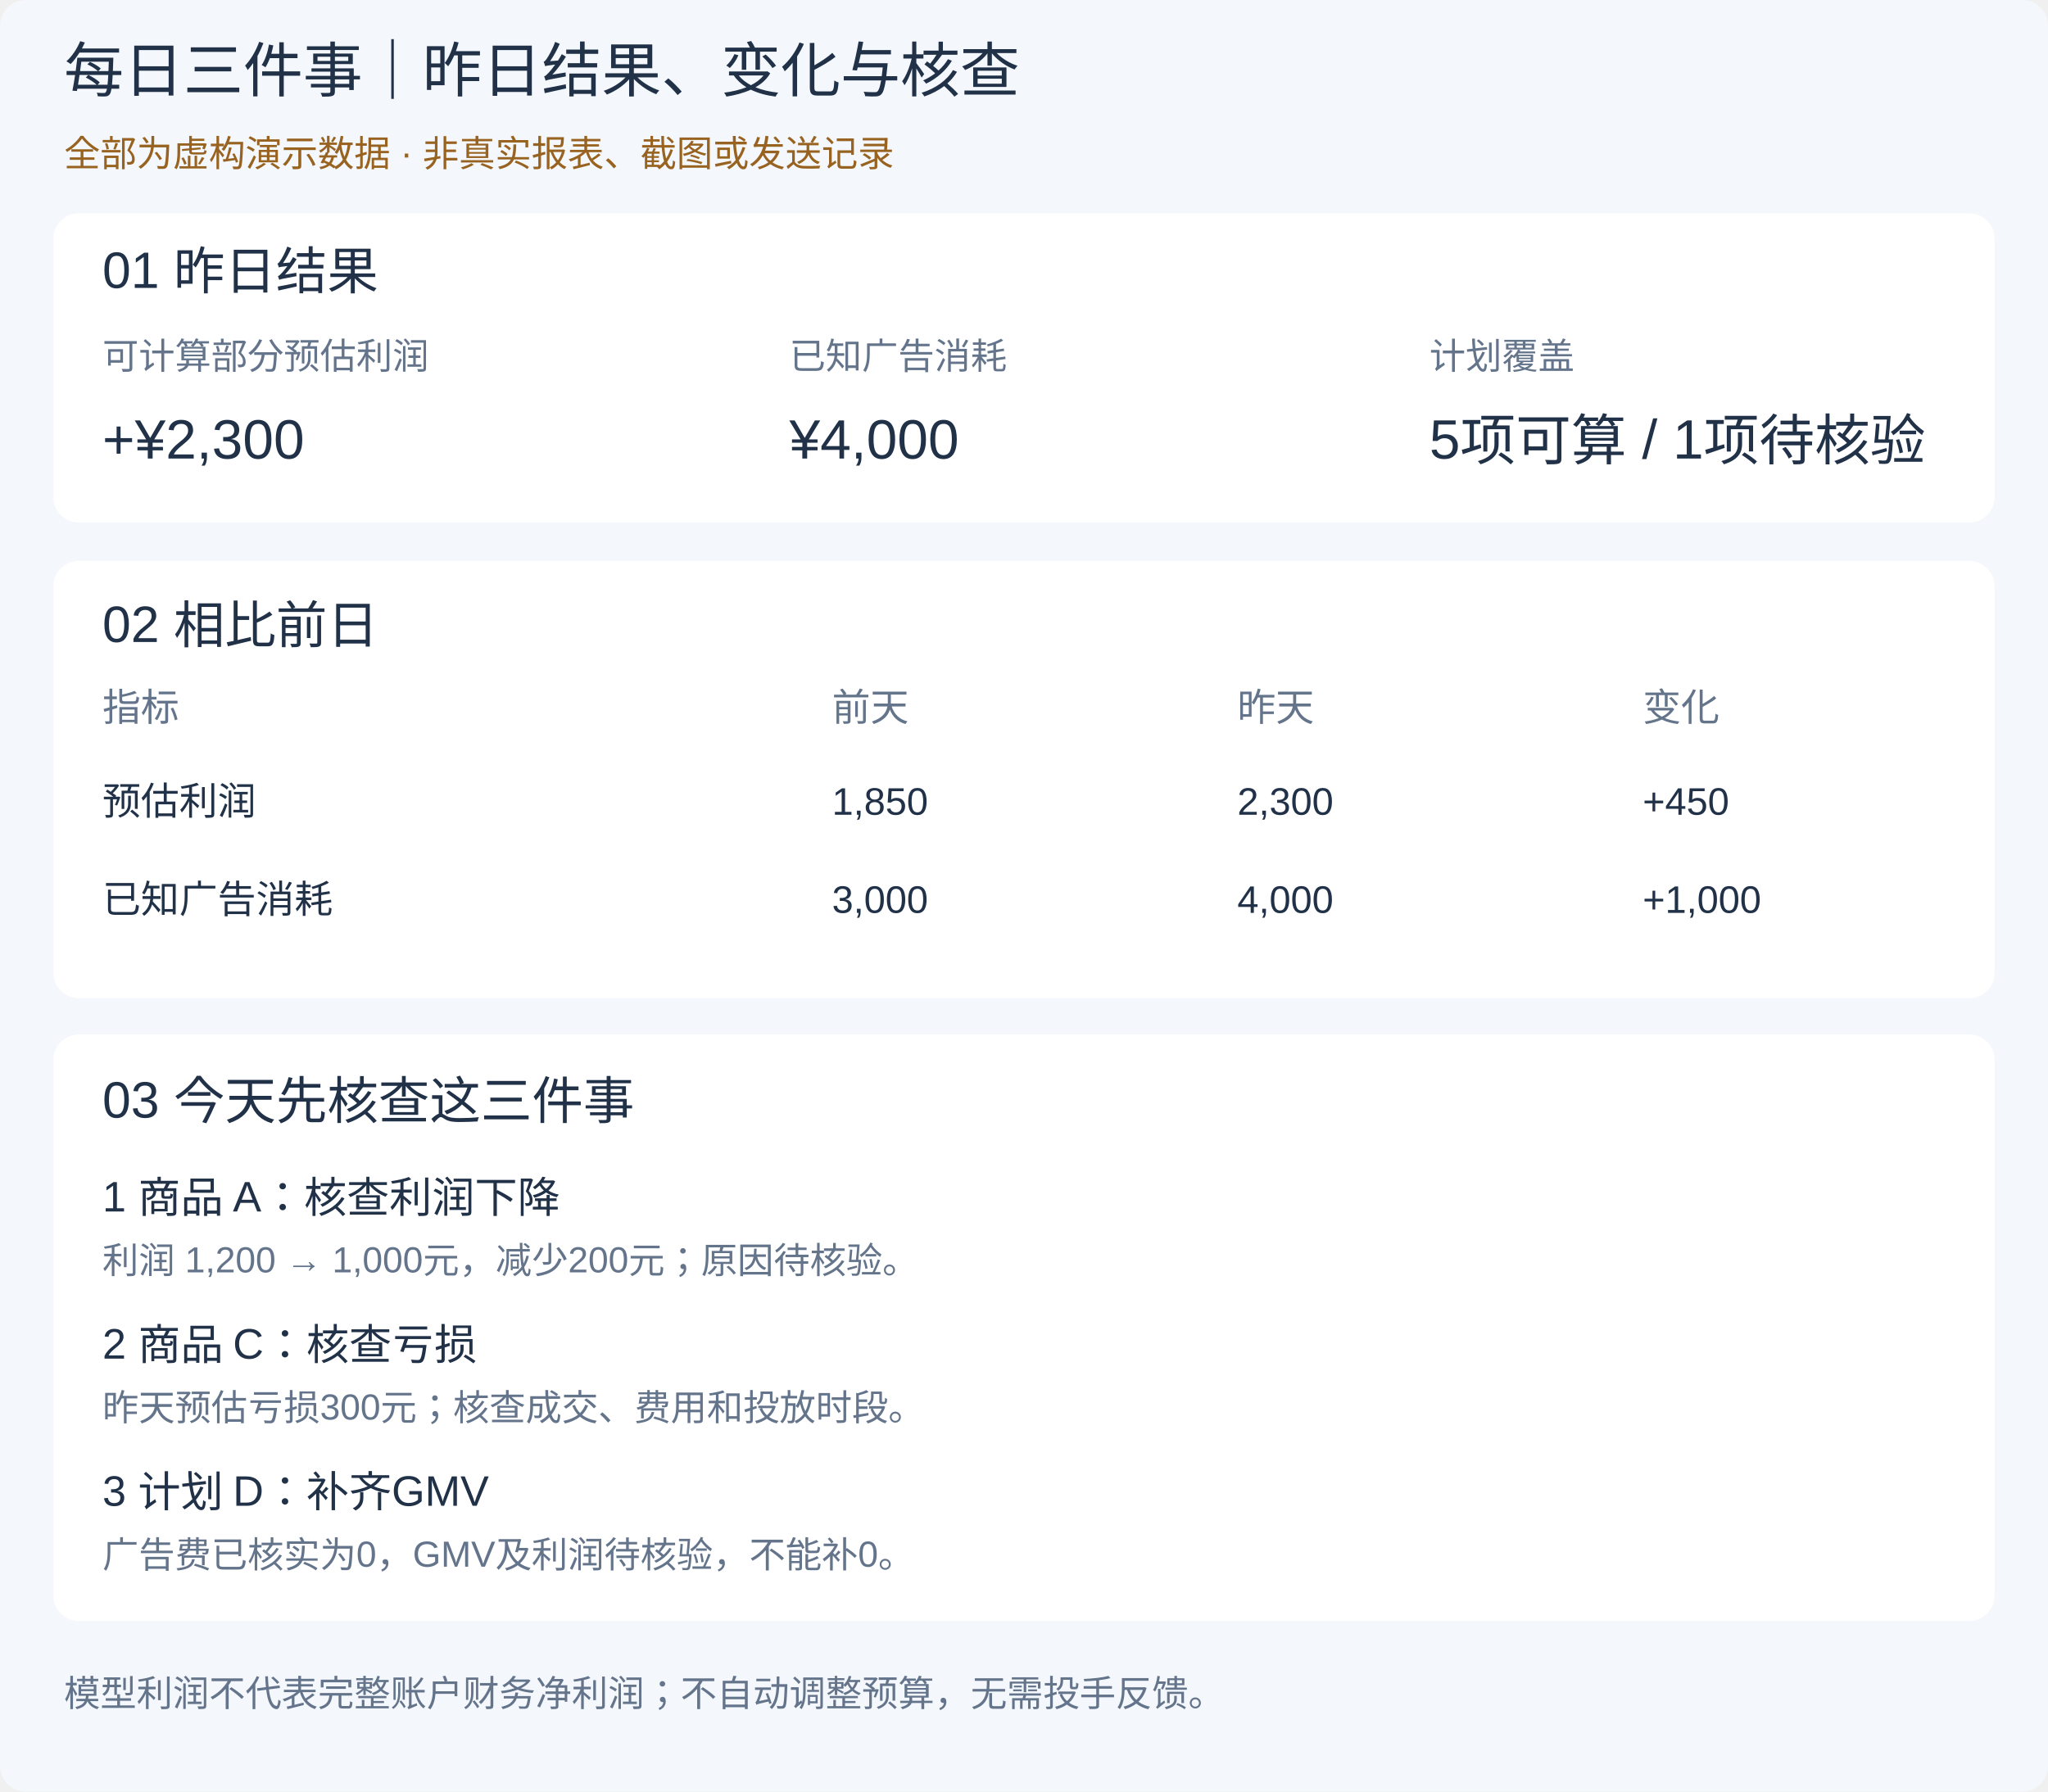
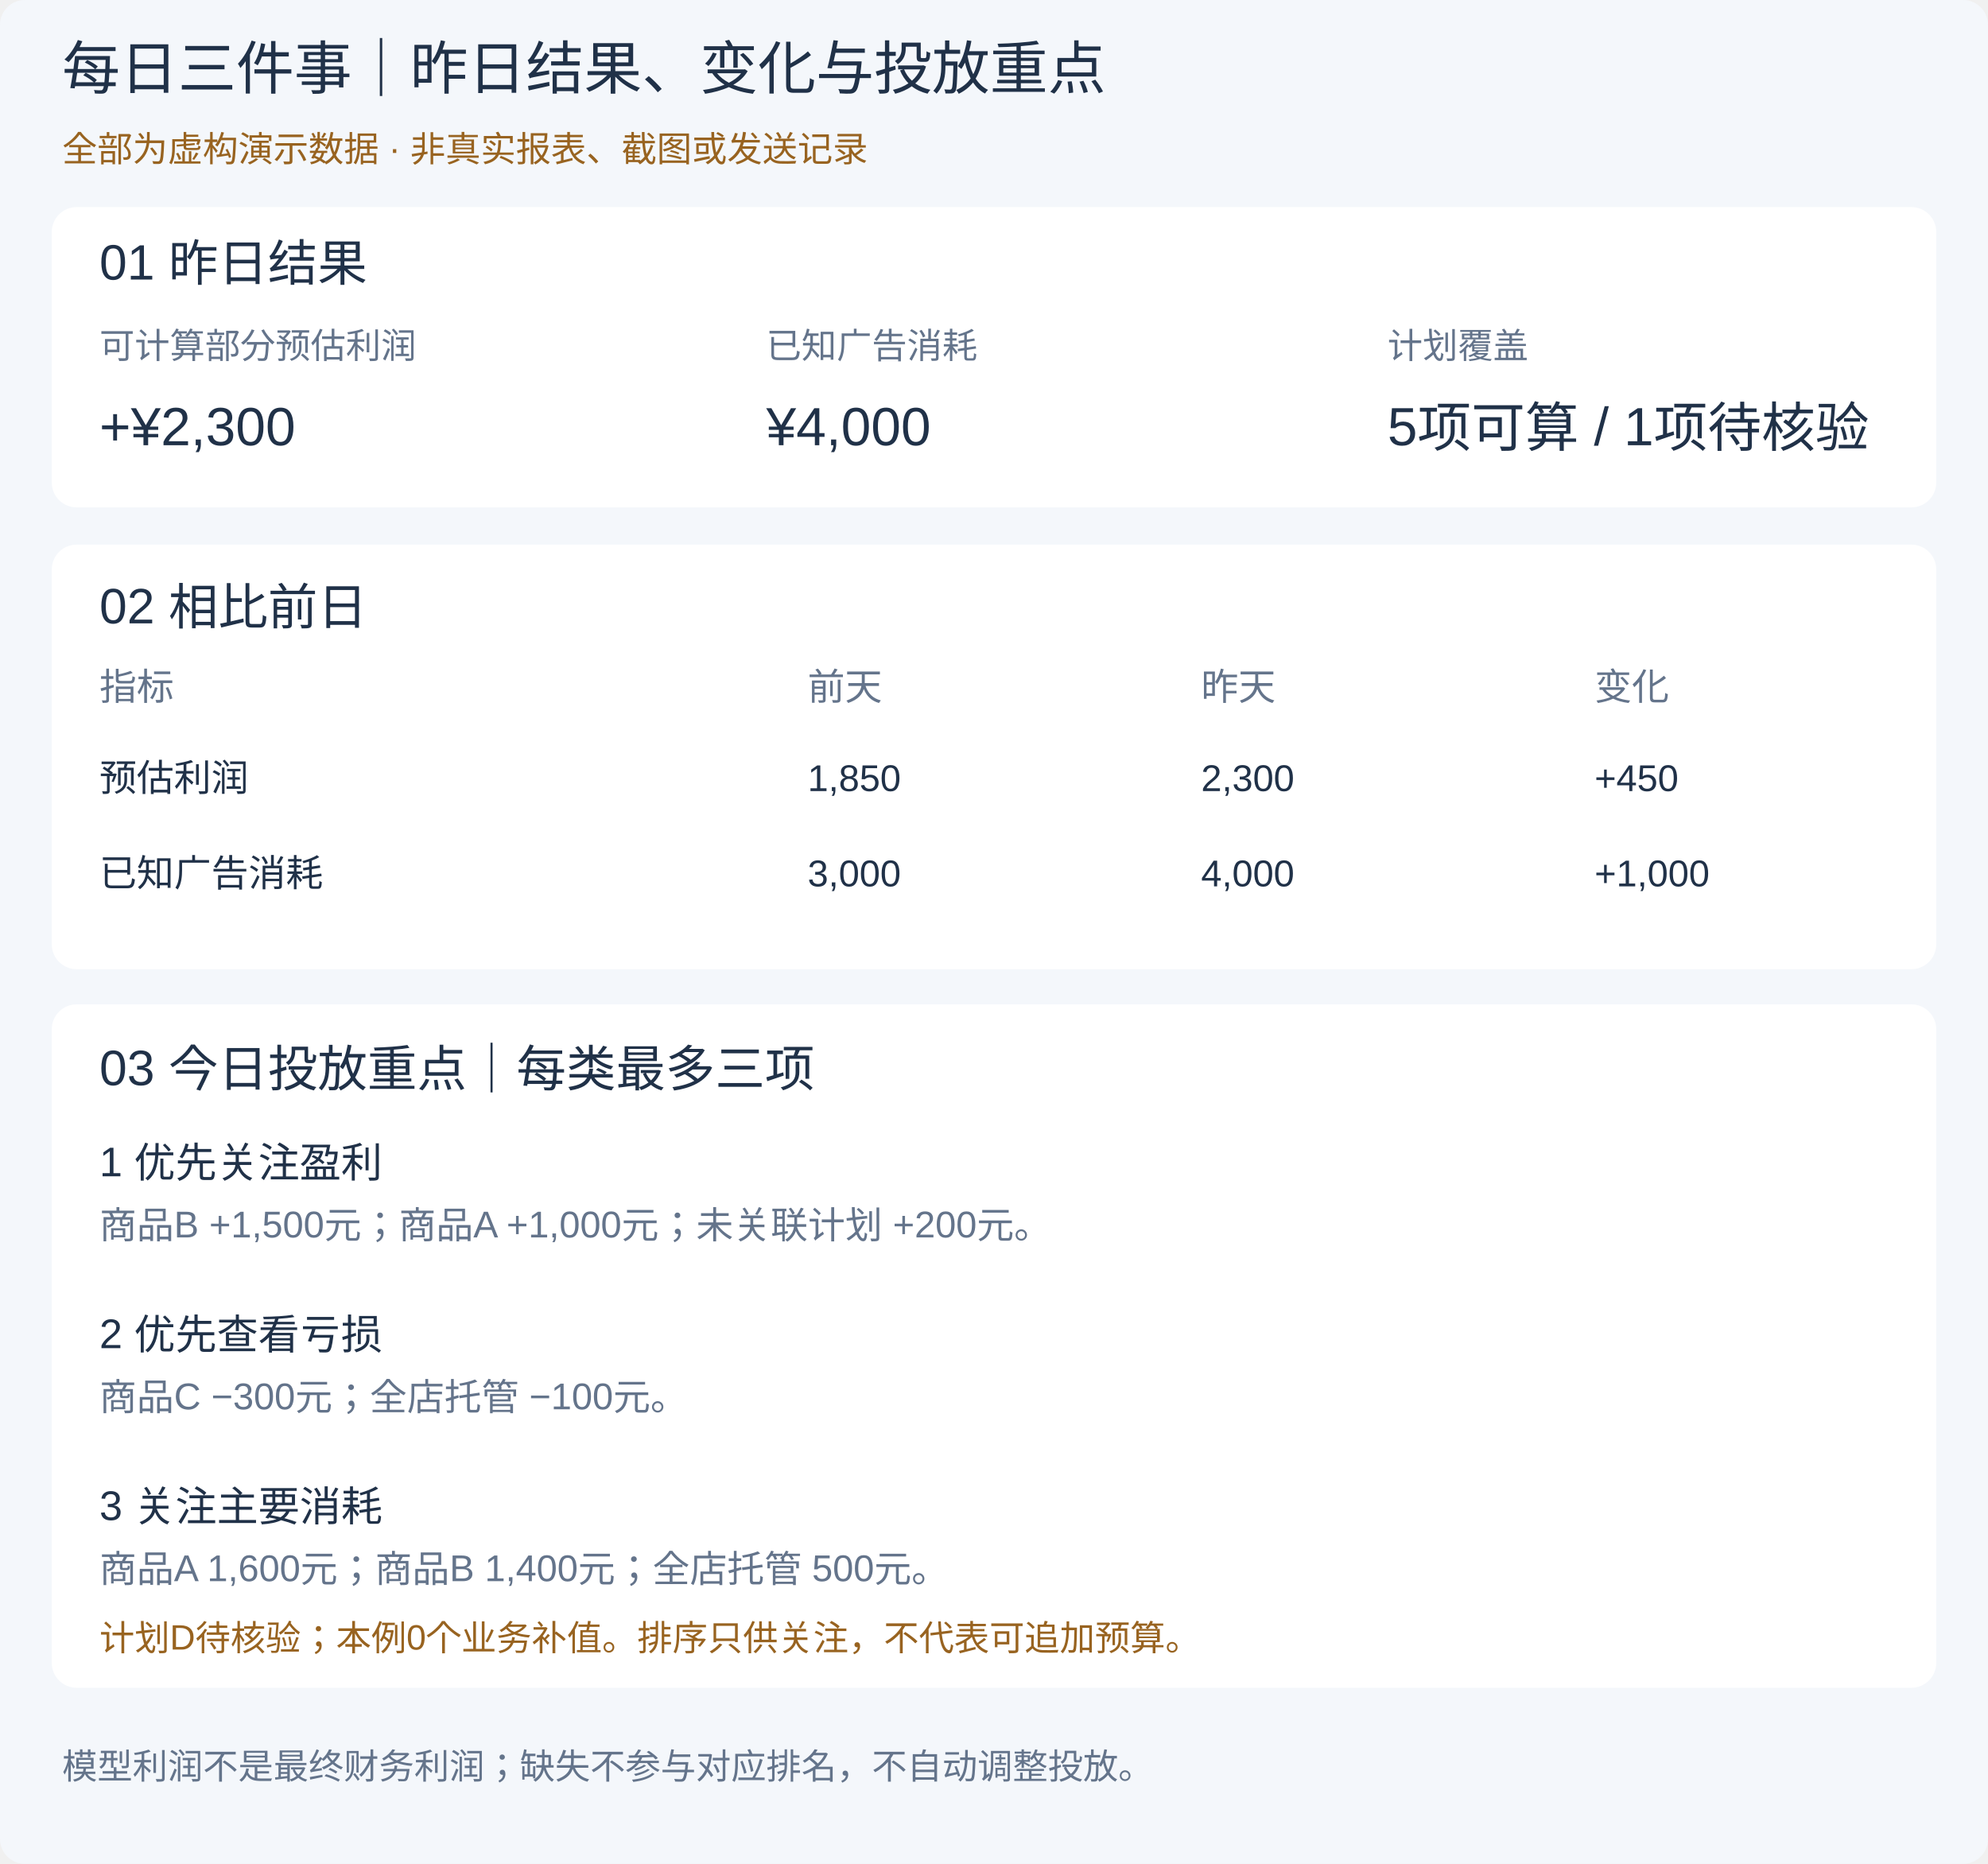
- <svg xmlns="http://www.w3.org/2000/svg" aria-label="每日三件事｜昨日结果、变化与核查" width="960" height="840" viewBox="0 0 960 840" role="img">
-   <rect x="0" y="0" width="960" height="840" fill="#f4f7fb" rx="12" />
+ <svg xmlns="http://www.w3.org/2000/svg" aria-label="每日三件事｜昨日结果、变化与投放重点" width="960" height="900" viewBox="0 0 960 900" role="img">
+   <rect x="0" y="0" width="960" height="900" fill="#f4f7fb" rx="12" />
  <g font-family="PingFang SC,Microsoft YaHei,Arial,sans-serif">
-     <text x="30" y="43" font-size="28" fill="#203148" text-anchor="start">每日三件事｜昨日结果、变化与核查</text>
+     <text x="30" y="43" font-size="28" fill="#203148" text-anchor="start">每日三件事｜昨日结果、变化与投放重点</text>
    <text x="30" y="78" font-size="17" fill="#986320" text-anchor="start">全部为虚构演示数据 · 非真实报表、截图或发送记录</text>
    <rect x="25" y="100" width="910" height="145" fill="white" rx="12" />
    <text x="48" y="135" font-size="24" fill="#203148" text-anchor="start">01 昨日结果</text>
    <text x="48" y="173" font-size="17" fill="#64748b" text-anchor="start">可计算部分预估利润</text>
    <text x="48" y="215" font-size="26" fill="#203148" text-anchor="start">+¥2,300</text>
    <text x="370" y="173" font-size="17" fill="#64748b" text-anchor="start">已知广告消耗</text>
    <text x="370" y="215" font-size="26" fill="#203148" text-anchor="start">¥4,000</text>
    <text x="670" y="173" font-size="17" fill="#64748b" text-anchor="start">计划覆盖</text>
    <text x="670" y="215" font-size="26" fill="#203148" text-anchor="start">5项可算 / 1项待核验</text>
    <rect x="25" y="263" width="910" height="205" fill="white" rx="12" />
    <text x="48" y="301" font-size="24" fill="#203148" text-anchor="start">02 相比前日</text>
    <text x="48" y="338" font-size="18" fill="#64748b" text-anchor="start">指标</text>
    <text x="390" y="338" font-size="18" fill="#64748b" text-anchor="start">前天</text>
    <text x="580" y="338" font-size="18" fill="#64748b" text-anchor="start">昨天</text>
    <text x="770" y="338" font-size="18" fill="#64748b" text-anchor="start">变化</text>
    <text x="48" y="382" font-size="18" fill="#203148" text-anchor="start">预估利润</text>
    <text x="390" y="382" font-size="18" fill="#203148" text-anchor="start">1,850</text>
    <text x="580" y="382" font-size="18" fill="#203148" text-anchor="start">2,300</text>
    <text x="770" y="382" font-size="18" fill="#203148" text-anchor="start">+450</text>
    <text x="48" y="428" font-size="18" fill="#203148" text-anchor="start">已知广告消耗</text>
    <text x="390" y="428" font-size="18" fill="#203148" text-anchor="start">3,000</text>
    <text x="580" y="428" font-size="18" fill="#203148" text-anchor="start">4,000</text>
    <text x="770" y="428" font-size="18" fill="#203148" text-anchor="start">+1,000</text>
-     <rect x="25" y="485" width="910" height="275" fill="white" rx="12" />
-     <text x="48" y="524" font-size="24" fill="#203148" text-anchor="start">03 今天先核查这三件事</text>
-     <text x="48" y="568" font-size="20" fill="#203148" text-anchor="start">1 商品 A：核查利润下降</text>
-     <text x="48" y="597" font-size="17" fill="#64748b" text-anchor="start">利润 1,200 → 1,000元，减少200元；原因待核验。</text>
-     <text x="48" y="637" font-size="20" fill="#203148" text-anchor="start">2 商品 C：核查亏损</text>
-     <text x="48" y="666" font-size="17" fill="#64748b" text-anchor="start">昨天预估亏损300元；核查成交、费用和投放时段。</text>
-     <text x="48" y="706" font-size="20" fill="#203148" text-anchor="start">3 计划 D：补齐GMV</text>
-     <text x="48" y="735" font-size="17" fill="#64748b" text-anchor="start">广告费已核实为0，GMV及利润待核验，不能补0。</text>
-     <text x="30" y="800" font-size="17" fill="#64748b" text-anchor="start">模型利润不代表完整账户财务净利润；不自动调整预算，无需投手反馈。</text>
+     <rect x="25" y="485" width="910" height="330" fill="white" rx="12" />
+     <text x="48" y="524" font-size="24" fill="#203148" text-anchor="start">03 今日投放重点｜每类最多三项</text>
+     <text x="48" y="568" font-size="20" fill="#203148" text-anchor="start">1 优先关注盈利</text>
+     <text x="48" y="598" font-size="18" fill="#64748b" text-anchor="start">商品B +1,500元；商品A +1,000元；未关联计划 +200元。</text>
+     <text x="48" y="651" font-size="20" fill="#203148" text-anchor="start">2 优先查看亏损</text>
+     <text x="48" y="681" font-size="18" fill="#64748b" text-anchor="start">商品C −300元；全店托管 −100元。</text>
+     <text x="48" y="734" font-size="20" fill="#203148" text-anchor="start">3 关注主要消耗</text>
+     <text x="48" y="764" font-size="18" fill="#64748b" text-anchor="start">商品A 1,600元；商品B 1,400元；全店托管 500元。</text>
+     <text x="48" y="797" font-size="17" fill="#986320" text-anchor="start">计划D待核验；本例0个业务补值。排序只供关注，不代表可追加预算。</text>
+     <text x="30" y="859" font-size="17" fill="#64748b" text-anchor="start">模型利润不是最终财务利润；缺失不参与对应排名，不自动调整投放。</text>
  </g>
</svg>
